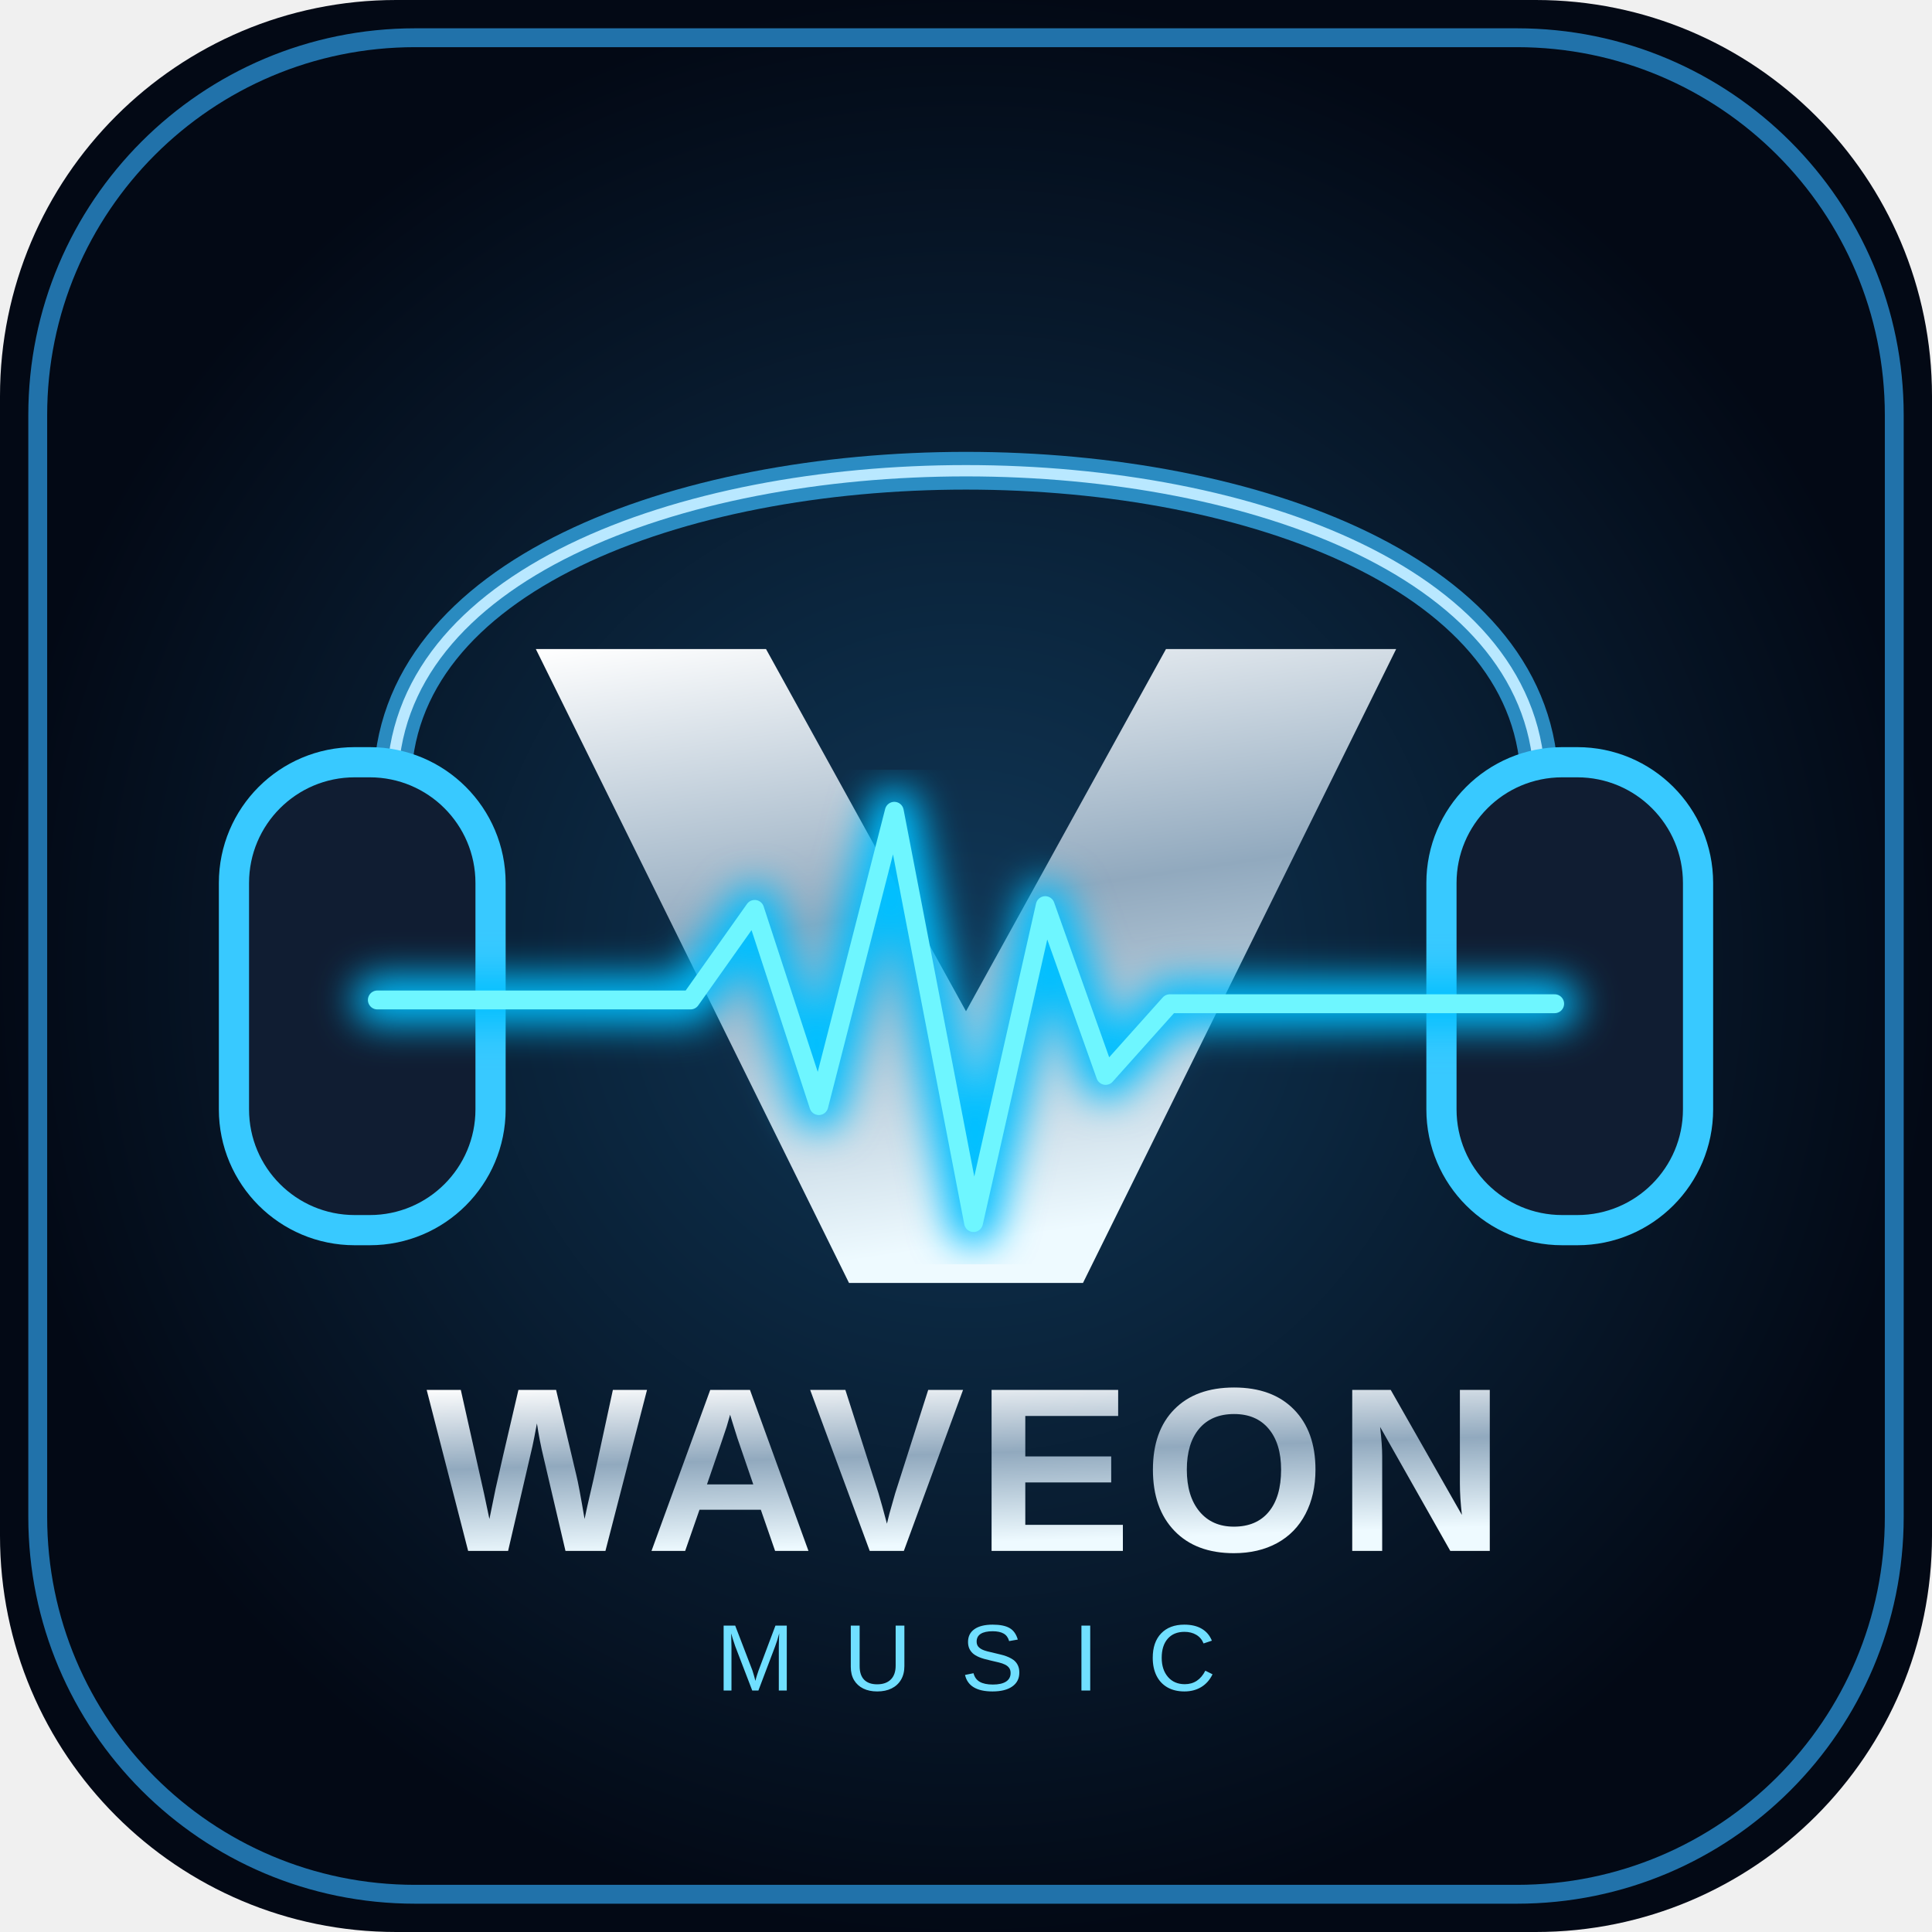
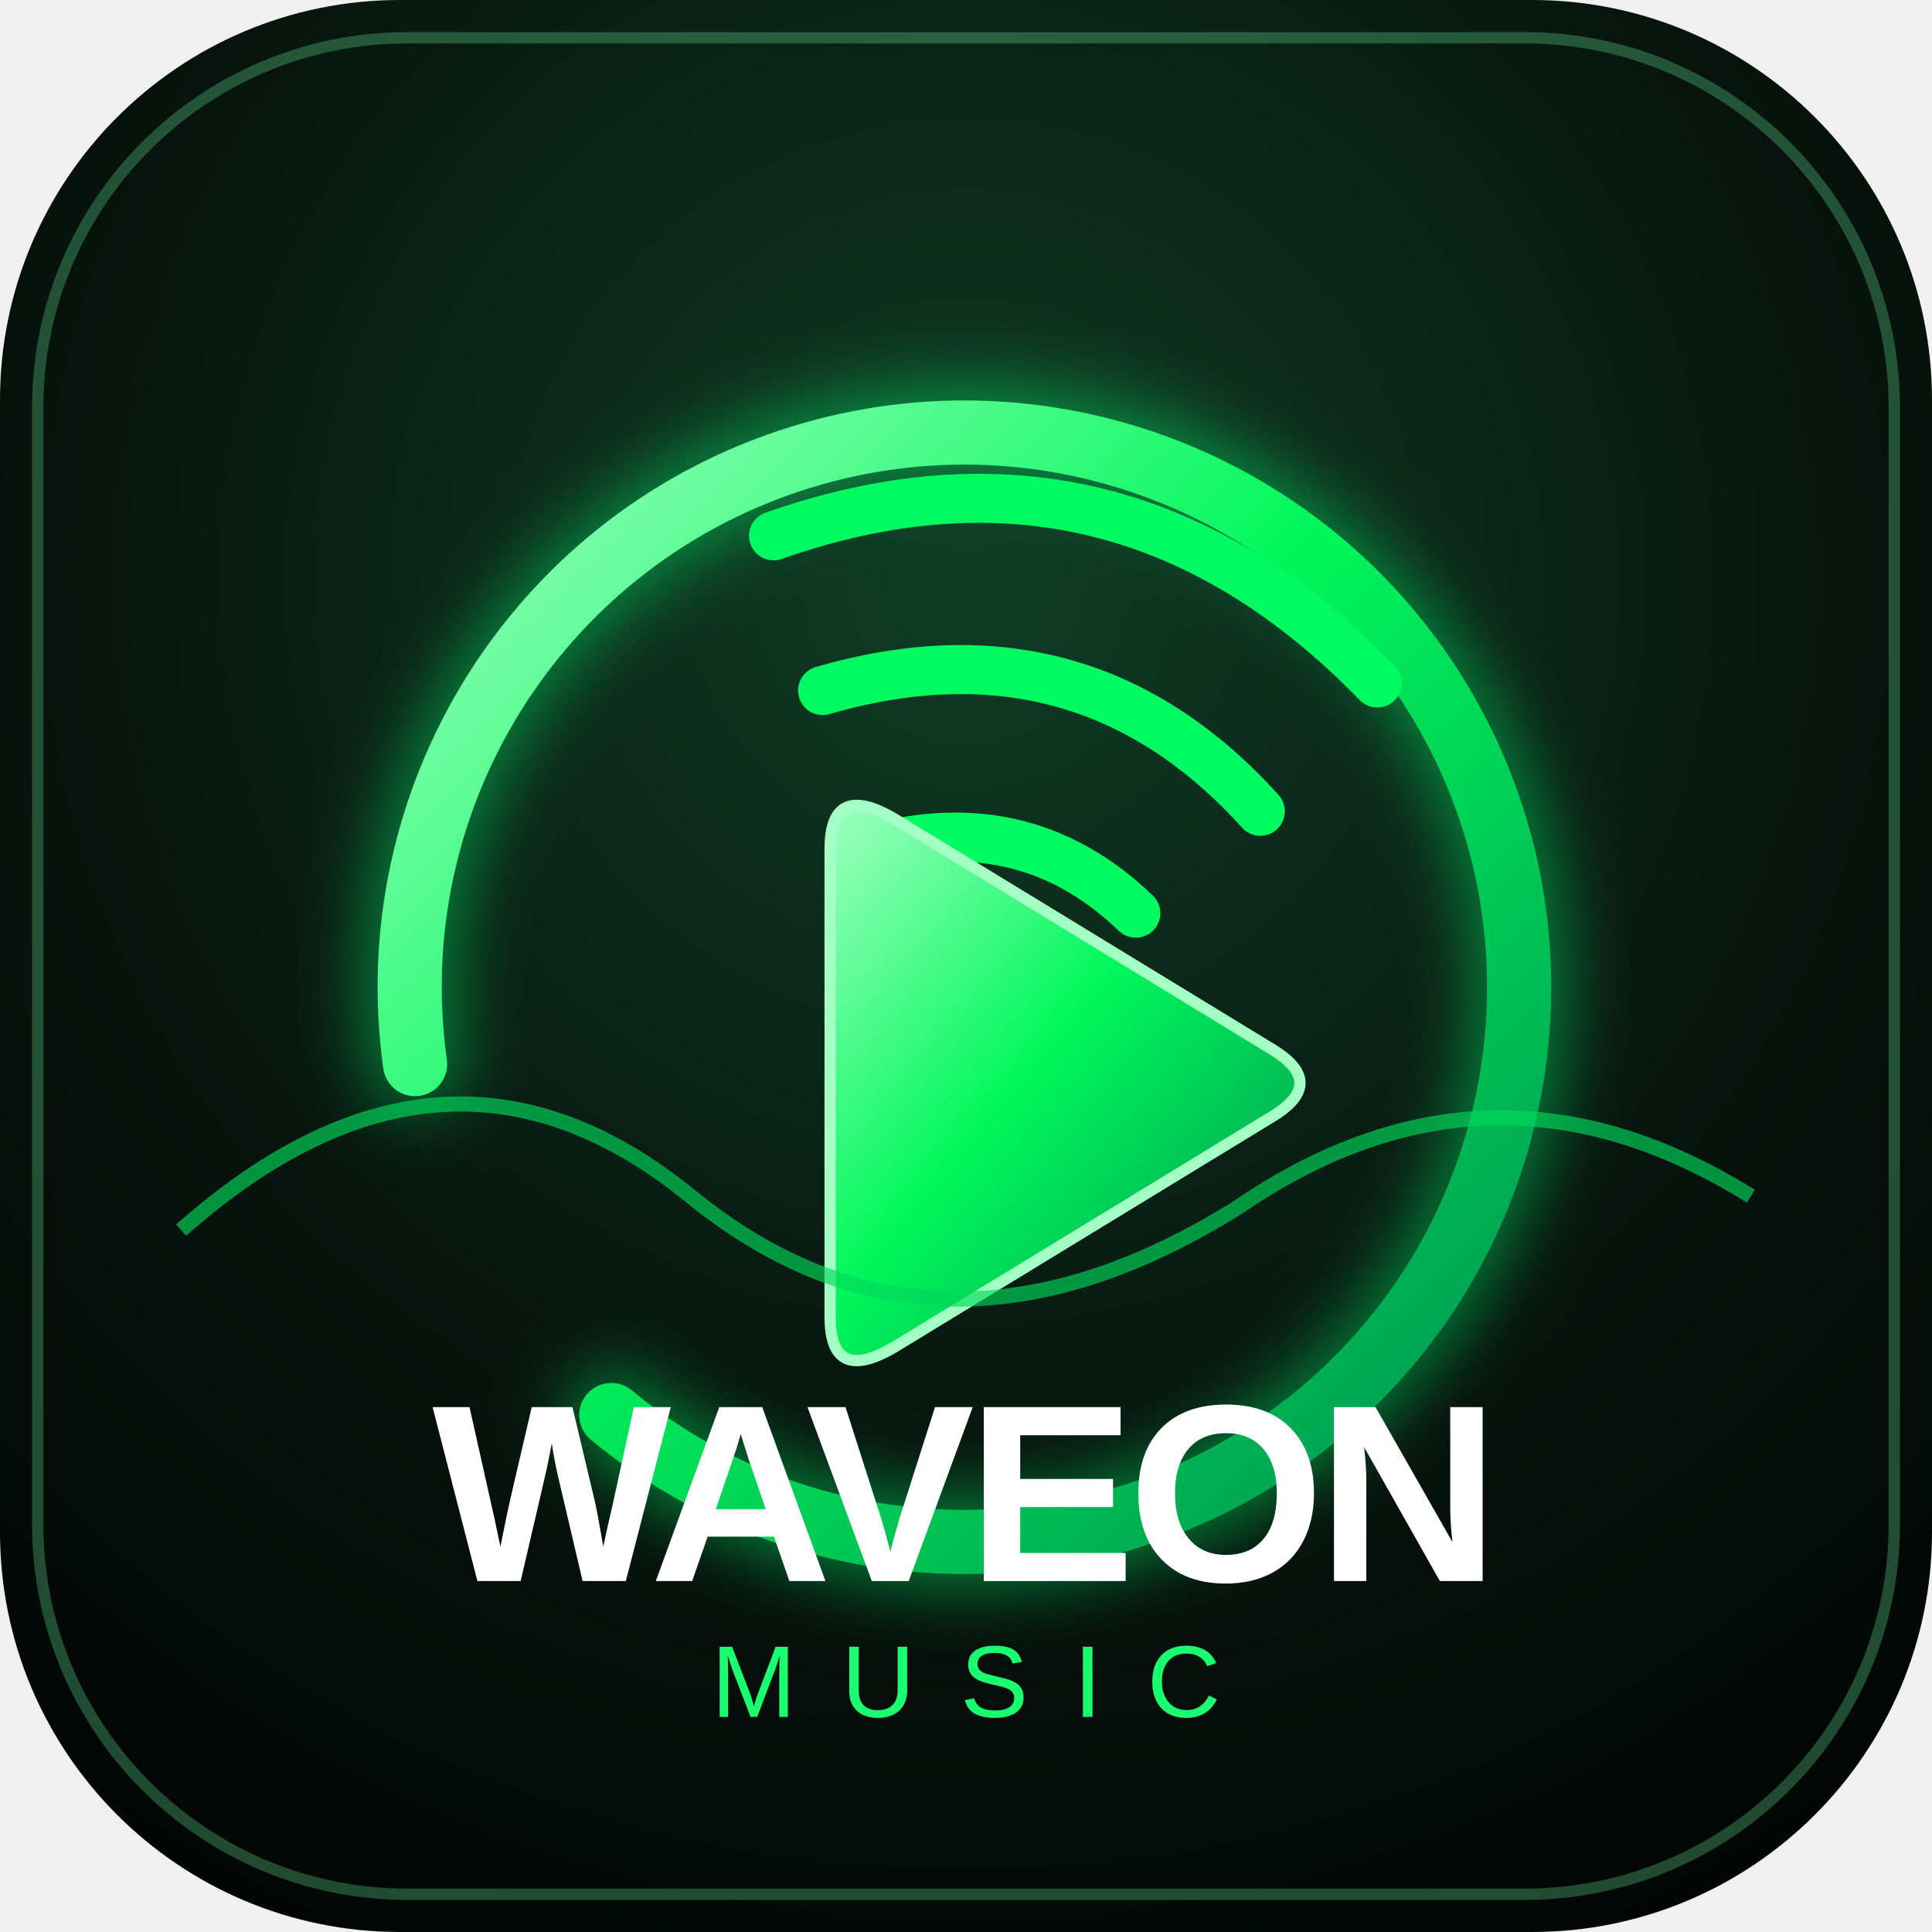
<svg xmlns="http://www.w3.org/2000/svg" viewBox="0 0 512 512">
  <defs>
-     <radialGradient id="bg">
-       <stop stop-color="#103858" />
-       <stop offset="1" stop-color="#030915" />
+     <radialGradient id="bg" cx=".5" cy=".3" r=".8">
+       <stop stop-color="#103c26" />
+       <stop offset=".6" stop-color="#07120d" />
+       <stop offset="1" stop-color="#020504" />
    </radialGradient>
-     <linearGradient id="silver" x2=".2" y2="1">
-       <stop stop-color="#fff" />
-       <stop offset=".48" stop-color="#91a9be" />
-       <stop offset="1" stop-color="#eefaff" />
-     </linearGradient>
-     <linearGradient id="blue" x2="0" y2="1">
-       <stop stop-color="#3eeaff" />
-       <stop offset="1" stop-color="#008dfc" />
+     <linearGradient id="neon" x1="0" y1="0" x2="1" y2="1">
+       <stop stop-color="#a0ffc1" />
+       <stop offset=".45" stop-color="#00f75b" />
+       <stop offset="1" stop-color="#008f50" />
    </linearGradient>
    <filter id="glow">
-       <feGaussianBlur stdDeviation="5" />
+       <feGaussianBlur stdDeviation="9" />
    </filter>
  </defs>
-   <rect width="512" height="512" rx="105" fill="url(#bg)" />
-   <rect x="10" y="10" width="492" height="492" rx="100" fill="none" stroke="#2172aa" stroke-width="5" />
-   <path d="M104 208C104 97 408 97 408 208" stroke="#39bbff" stroke-width="10" fill="none" opacity=".7" />
-   <path d="M104 208C104 97 408 97 408 208" stroke="#b9e8ff" stroke-width="3" fill="none" />
-   <rect x="62" y="202" width="68" height="124" rx="32" fill="#101d32" stroke="#38c9ff" stroke-width="8" />
-   <rect x="382" y="202" width="68" height="124" rx="32" fill="#101d32" stroke="#38c9ff" stroke-width="8" />
-   <path d="M142 172h61l53 96 53-96h61l-83 168h-62z" fill="url(#silver)" />
-   <path d="M100 265h83l17-24 17 52 20-78 21 109 19-84 16 45 17-19h102" fill="none" stroke="#00bfff" stroke-width="13" stroke-linecap="round" stroke-linejoin="round" filter="url(#glow)" />
-   <path d="M100 265h83l17-24 17 52 20-78 21 109 19-84 16 45 17-19h102" fill="none" stroke="#6ef6ff" stroke-width="5" stroke-linecap="round" stroke-linejoin="round" />
-   <text x="256" y="411" font-family="Arial,Helvetica,sans-serif" font-size="62" font-weight="900" text-anchor="middle" letter-spacing="3" fill="url(#silver)">WAVEON</text>
-   <text x="256" y="448" font-family="Arial,Helvetica,sans-serif" font-size="25" text-anchor="middle" letter-spacing="13" fill="#70dfff">MUSIC</text>
+   <rect width="512" height="512" rx="106" fill="url(#bg)" />
+   <rect x="10" y="10" width="492" height="492" rx="98" fill="none" stroke="#6dfca1" stroke-opacity=".28" stroke-width="3" />
+   <path d="M110 282a147 147 0 1 1 52 93" stroke="#00ed65" stroke-width="24" fill="none" stroke-linecap="round" filter="url(#glow)" opacity=".5" />
+   <path d="M110 282a147 147 0 1 1 52 93" stroke="url(#neon)" stroke-width="17" fill="none" stroke-linecap="round" />
+   <path d="M205 142q91-32 160 39M218 183q69-20 116 32M240 223q35-6 61 19" stroke="#00fa62" stroke-width="13" fill="none" stroke-linecap="round" />
+   <path d="M220 225q0-18 17-8l100 61q15 9 0 18l-100 61q-17 10-17-8z" fill="url(#neon)" stroke="#a4ffc4" stroke-width="3" />
+   <path d="M48 326q70-62 135-9t145 3q67-46 136-3" stroke="#00d85b" stroke-width="4" fill="none" opacity=".65" />
+   <text x="256" y="419" text-anchor="middle" font-family="Arial,Helvetica,sans-serif" font-size="67" font-weight="900" letter-spacing="-2" fill="#fff">WAVEON</text>
+   <text x="256" y="455" text-anchor="middle" font-family="Arial,Helvetica,sans-serif" font-size="27" letter-spacing="12" fill="#1aff70">MUSIC</text>
</svg>
